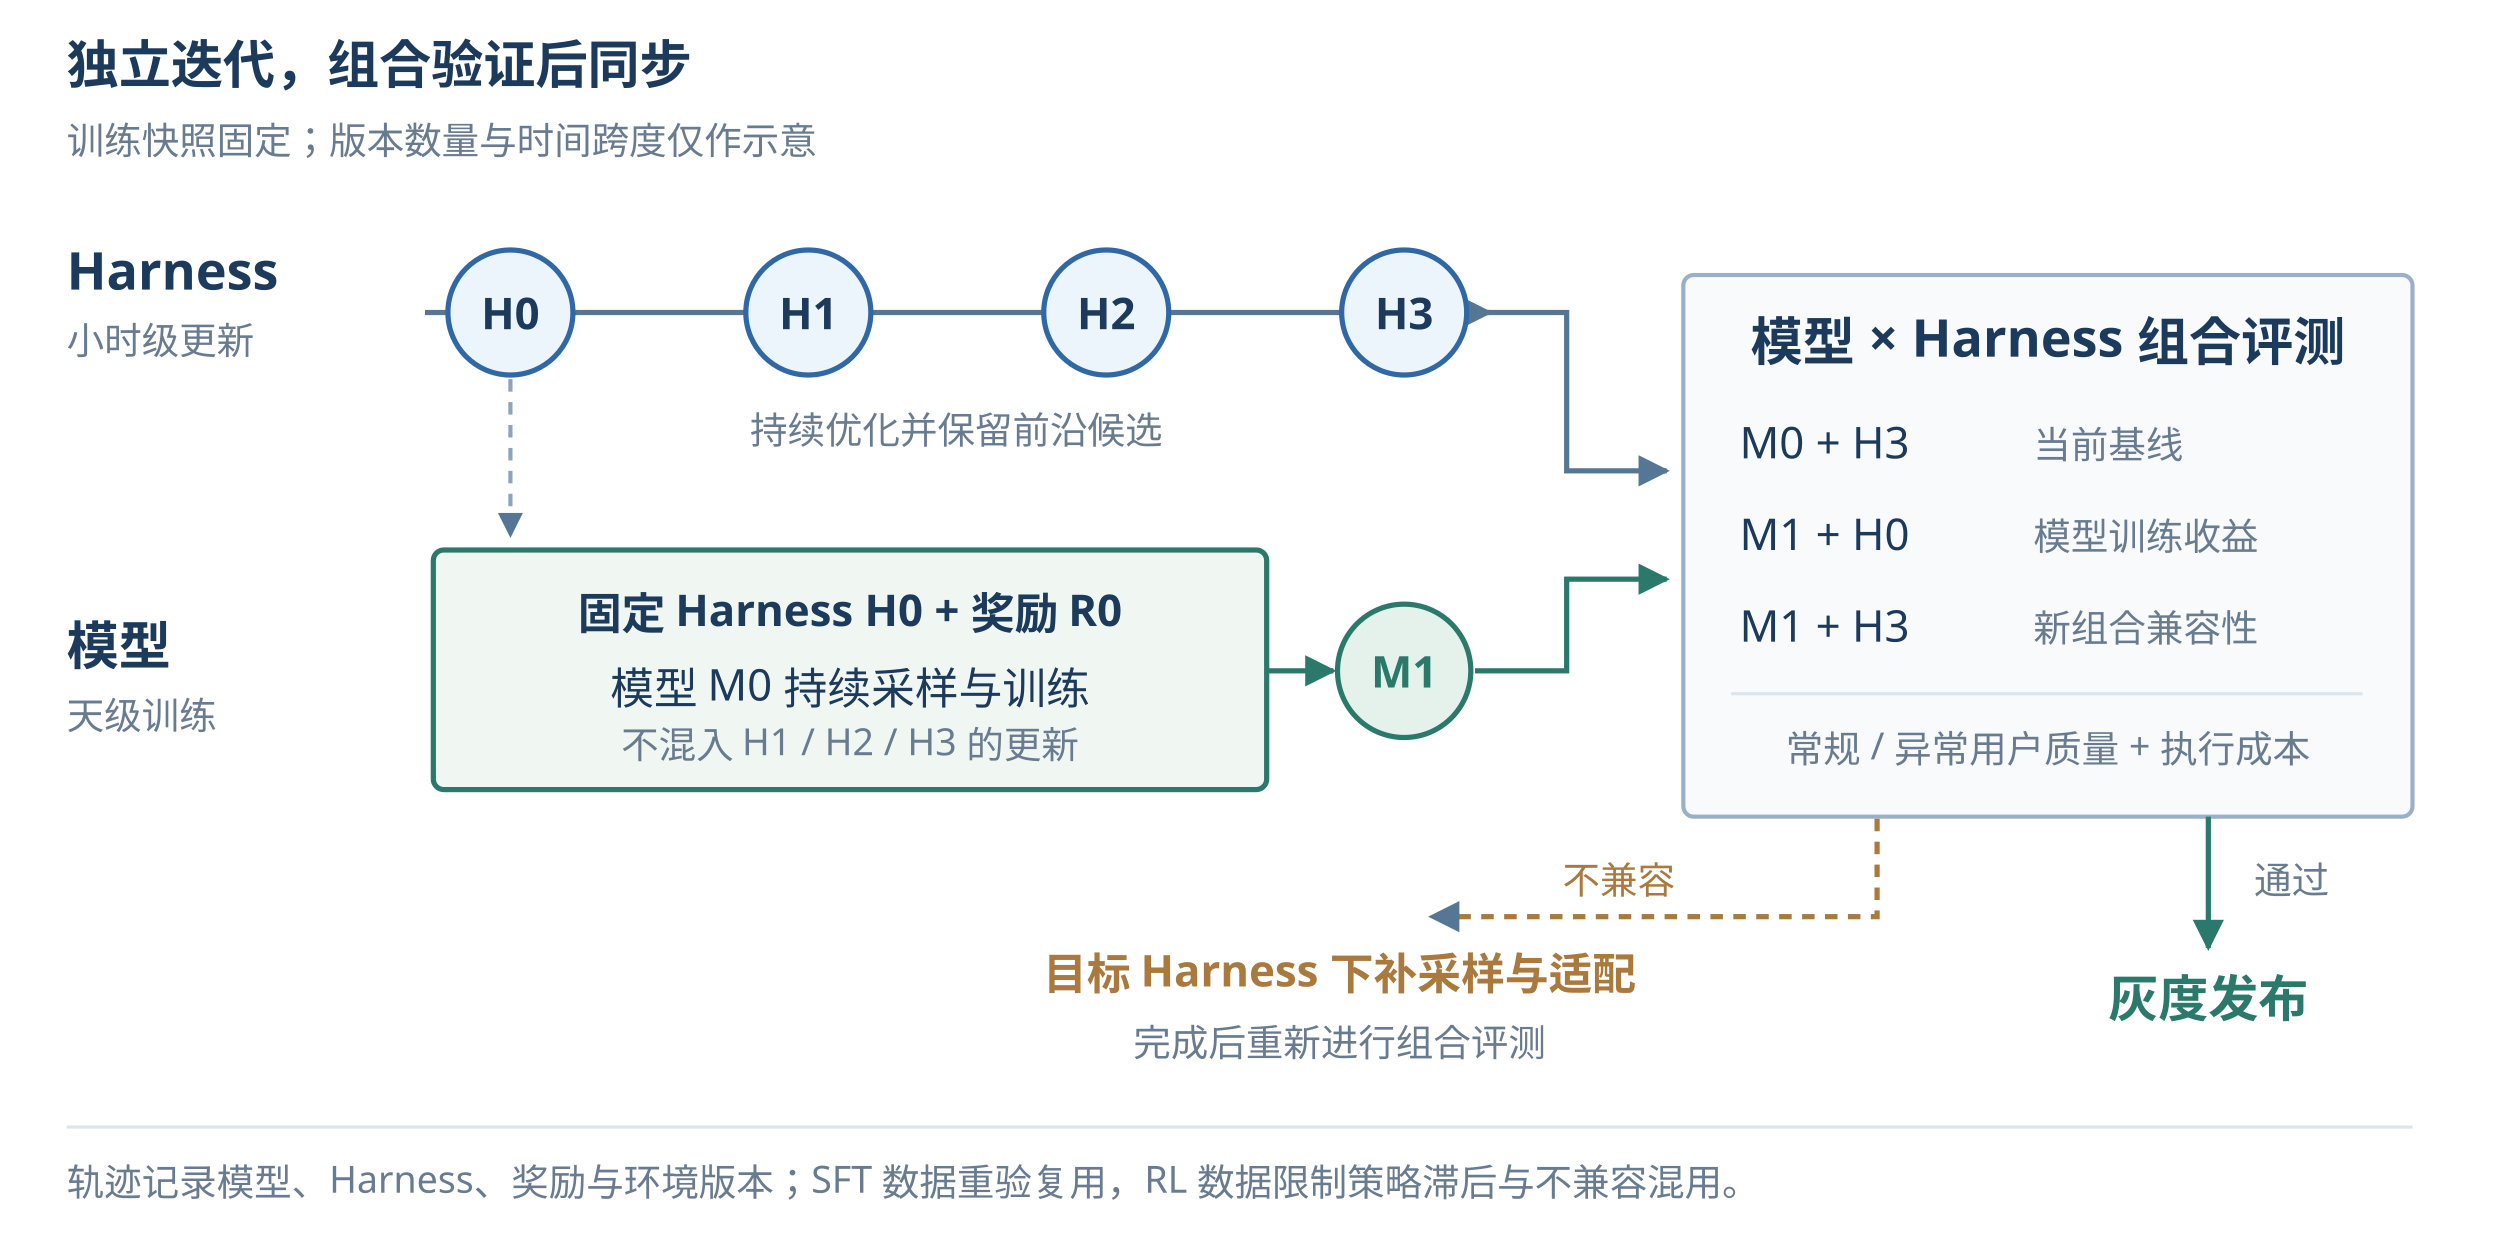
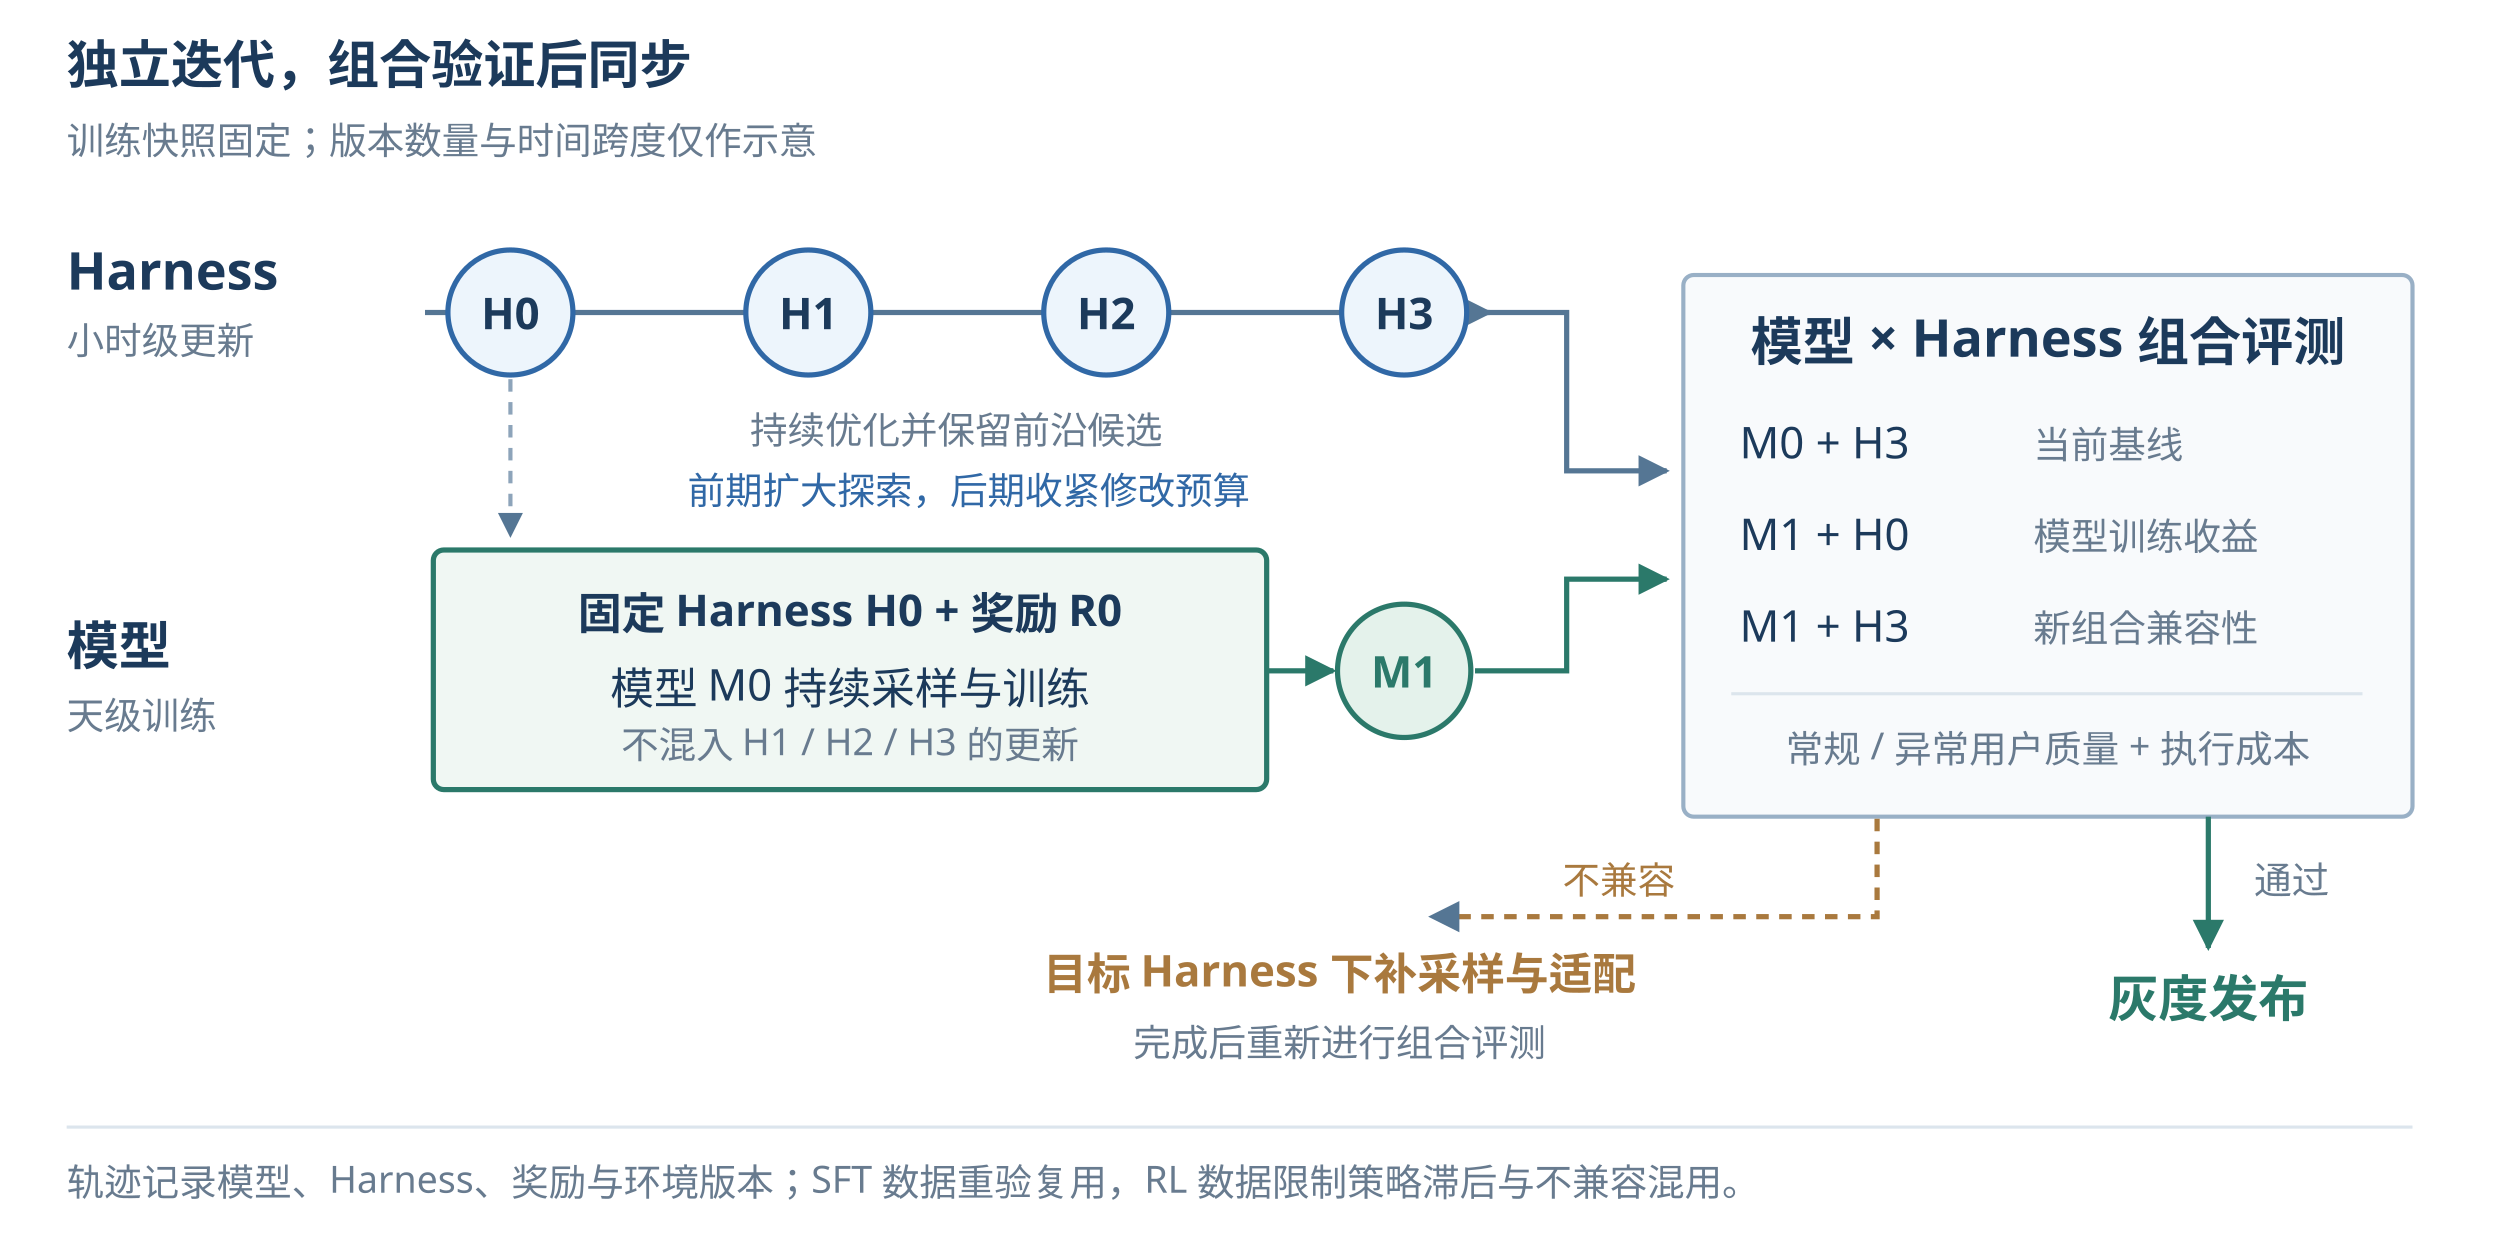
<svg xmlns="http://www.w3.org/2000/svg" width="1200" height="600" viewBox="0 0 1200 600" role="img" aria-labelledby="title desc">
  <defs>
    <marker id="arrow" viewBox="0 0 10 10" refX="9" refY="5" markerWidth="6" markerHeight="6" orient="auto">
      <path d="M0 0L10 5L0 10Z" fill="#557694" />
    </marker>
    <marker id="green" viewBox="0 0 10 10" refX="9" refY="5" markerWidth="6" markerHeight="6" orient="auto">
      <path d="M0 0L10 5L0 10Z" fill="#2b796a" />
    </marker>
  </defs>
  <style>
text{font-family:'Microsoft YaHei','PingFang SC',sans-serif;fill:#1c3a5b;font-size:21px}
.title{font-size:25px;font-weight:700}.small{font-size:18px;fill:#687b8f}.center{text-anchor:middle}
.line{fill:none;stroke:#557694;stroke-width:2.5;marker-end:url(#arrow)}
.green{fill:none;stroke:#2b796a;stroke-width:2.5;marker-end:url(#green)}
</style>
  <rect width="1200" height="600" fill="white" />
  <text x="32" y="40" class="title">独立迭代，组合验证后同步</text>
  <text x="32" y="74" class="small">训练快照固定；版本数量与时间跨度仅作示意</text>
  <text x="32" y="139" class="title">Harness</text>
  <text x="32" y="170" class="small">小时级更新</text>
  <path class="line" d="M204 150H715" />
  <g fill="#edf5fc" stroke="#3068a6" stroke-width="2.5">
    <circle cx="245" cy="150" r="30" />
    <circle cx="388" cy="150" r="30" />
    <circle cx="531" cy="150" r="30" />
    <circle cx="674" cy="150" r="30" />
  </g>
  <g class="center" style="font-weight:700">
    <text x="245" y="158">H0</text>
    <text x="388" y="158">H1</text>
    <text x="531" y="158">H2</text>
    <text x="674" y="158">H3</text>
  </g>
  <text x="459" y="213" class="small center">持续优化并保留前沿候选</text>
+   <text x="465" y="242" class="small center" style="fill:#3068a6">前期扩大探索，后期收紧修改预算</text>
  <text x="32" y="319" class="title">模型</text>
  <text x="32" y="350" class="small">天级训练</text>
  <path d="M245 182V257" fill="none" stroke="#8da4ba" stroke-width="2" stroke-dasharray="6 5" marker-end="url(#arrow)" />
  <rect x="208" y="264" width="400" height="115" rx="5" fill="#f0f7f3" stroke="#2b796a" stroke-width="2.5" />
  <text x="408" y="302" class="center" style="font-weight:700">固定 Harness H0 + 奖励 R0</text>
  <text x="408" y="338" class="center">模型 M0 持续采样与训练</text>
  <text x="408" y="364" class="small center">不混入 H1 / H2 / H3 的更新</text>
  <path class="green" d="M608 322H640" />
  <circle cx="674" cy="322" r="32" fill="#e4f2eb" stroke="#2b796a" stroke-width="2.5" />
  <text x="674" y="330" class="center" style="font-weight:700;fill:#2b796a">M1</text>
  <path class="line" d="M708 150H752V226H800" />
  <path class="green" d="M708 322H752V278H800" />
  <rect x="808" y="132" width="350" height="260" rx="5" fill="#f8fafc" stroke="#99b0c6" stroke-width="2" />
  <text x="983" y="173" class="title center">模型 × Harness 组合评测</text>
  <text x="835" y="220">M0 + H3</text>
  <text x="976" y="220" class="small">当前基线</text>
  <text x="835" y="264">M1 + H0</text>
  <text x="976" y="264" class="small">模型训练收益</text>
  <text x="835" y="308">M1 + H3</text>
  <text x="976" y="308" class="small">新组合兼容性</text>
  <path d="M831 333H1134" stroke="#dce5ed" stroke-width="1.5" />
  <text x="983" y="366" class="small center">常规 / 异常用户质量 + 执行成本</text>
  <path class="green" d="M1060 392V455" />
  <text x="1082" y="429" class="small">通过</text>
  <text x="1060" y="488" class="center" style="font-size:24px;font-weight:700;fill:#2b796a">灰度发布</text>
  <path d="M901 393V440H687" fill="none" stroke="#a9793e" stroke-width="2.5" stroke-dasharray="6 5" marker-end="url(#arrow)" />
  <text x="777" y="429" class="small center" style="fill:#a9793e">不兼容</text>
  <text x="643" y="475" class="center" style="fill:#a9793e;font-weight:700">目标 Harness 下补采样与适配</text>
  <text x="643" y="507" class="small center">完成后重新进行组合评测</text>
  <path d="M32 541H1158" stroke="#dce5ed" stroke-width="1.5" />
  <text x="32" y="574" class="small">轨迹记录模型、Harness、奖励与环境版本；SFT 数据重验复用，RL 数据限制策略滞后与不兼容混用。</text>
</svg>
